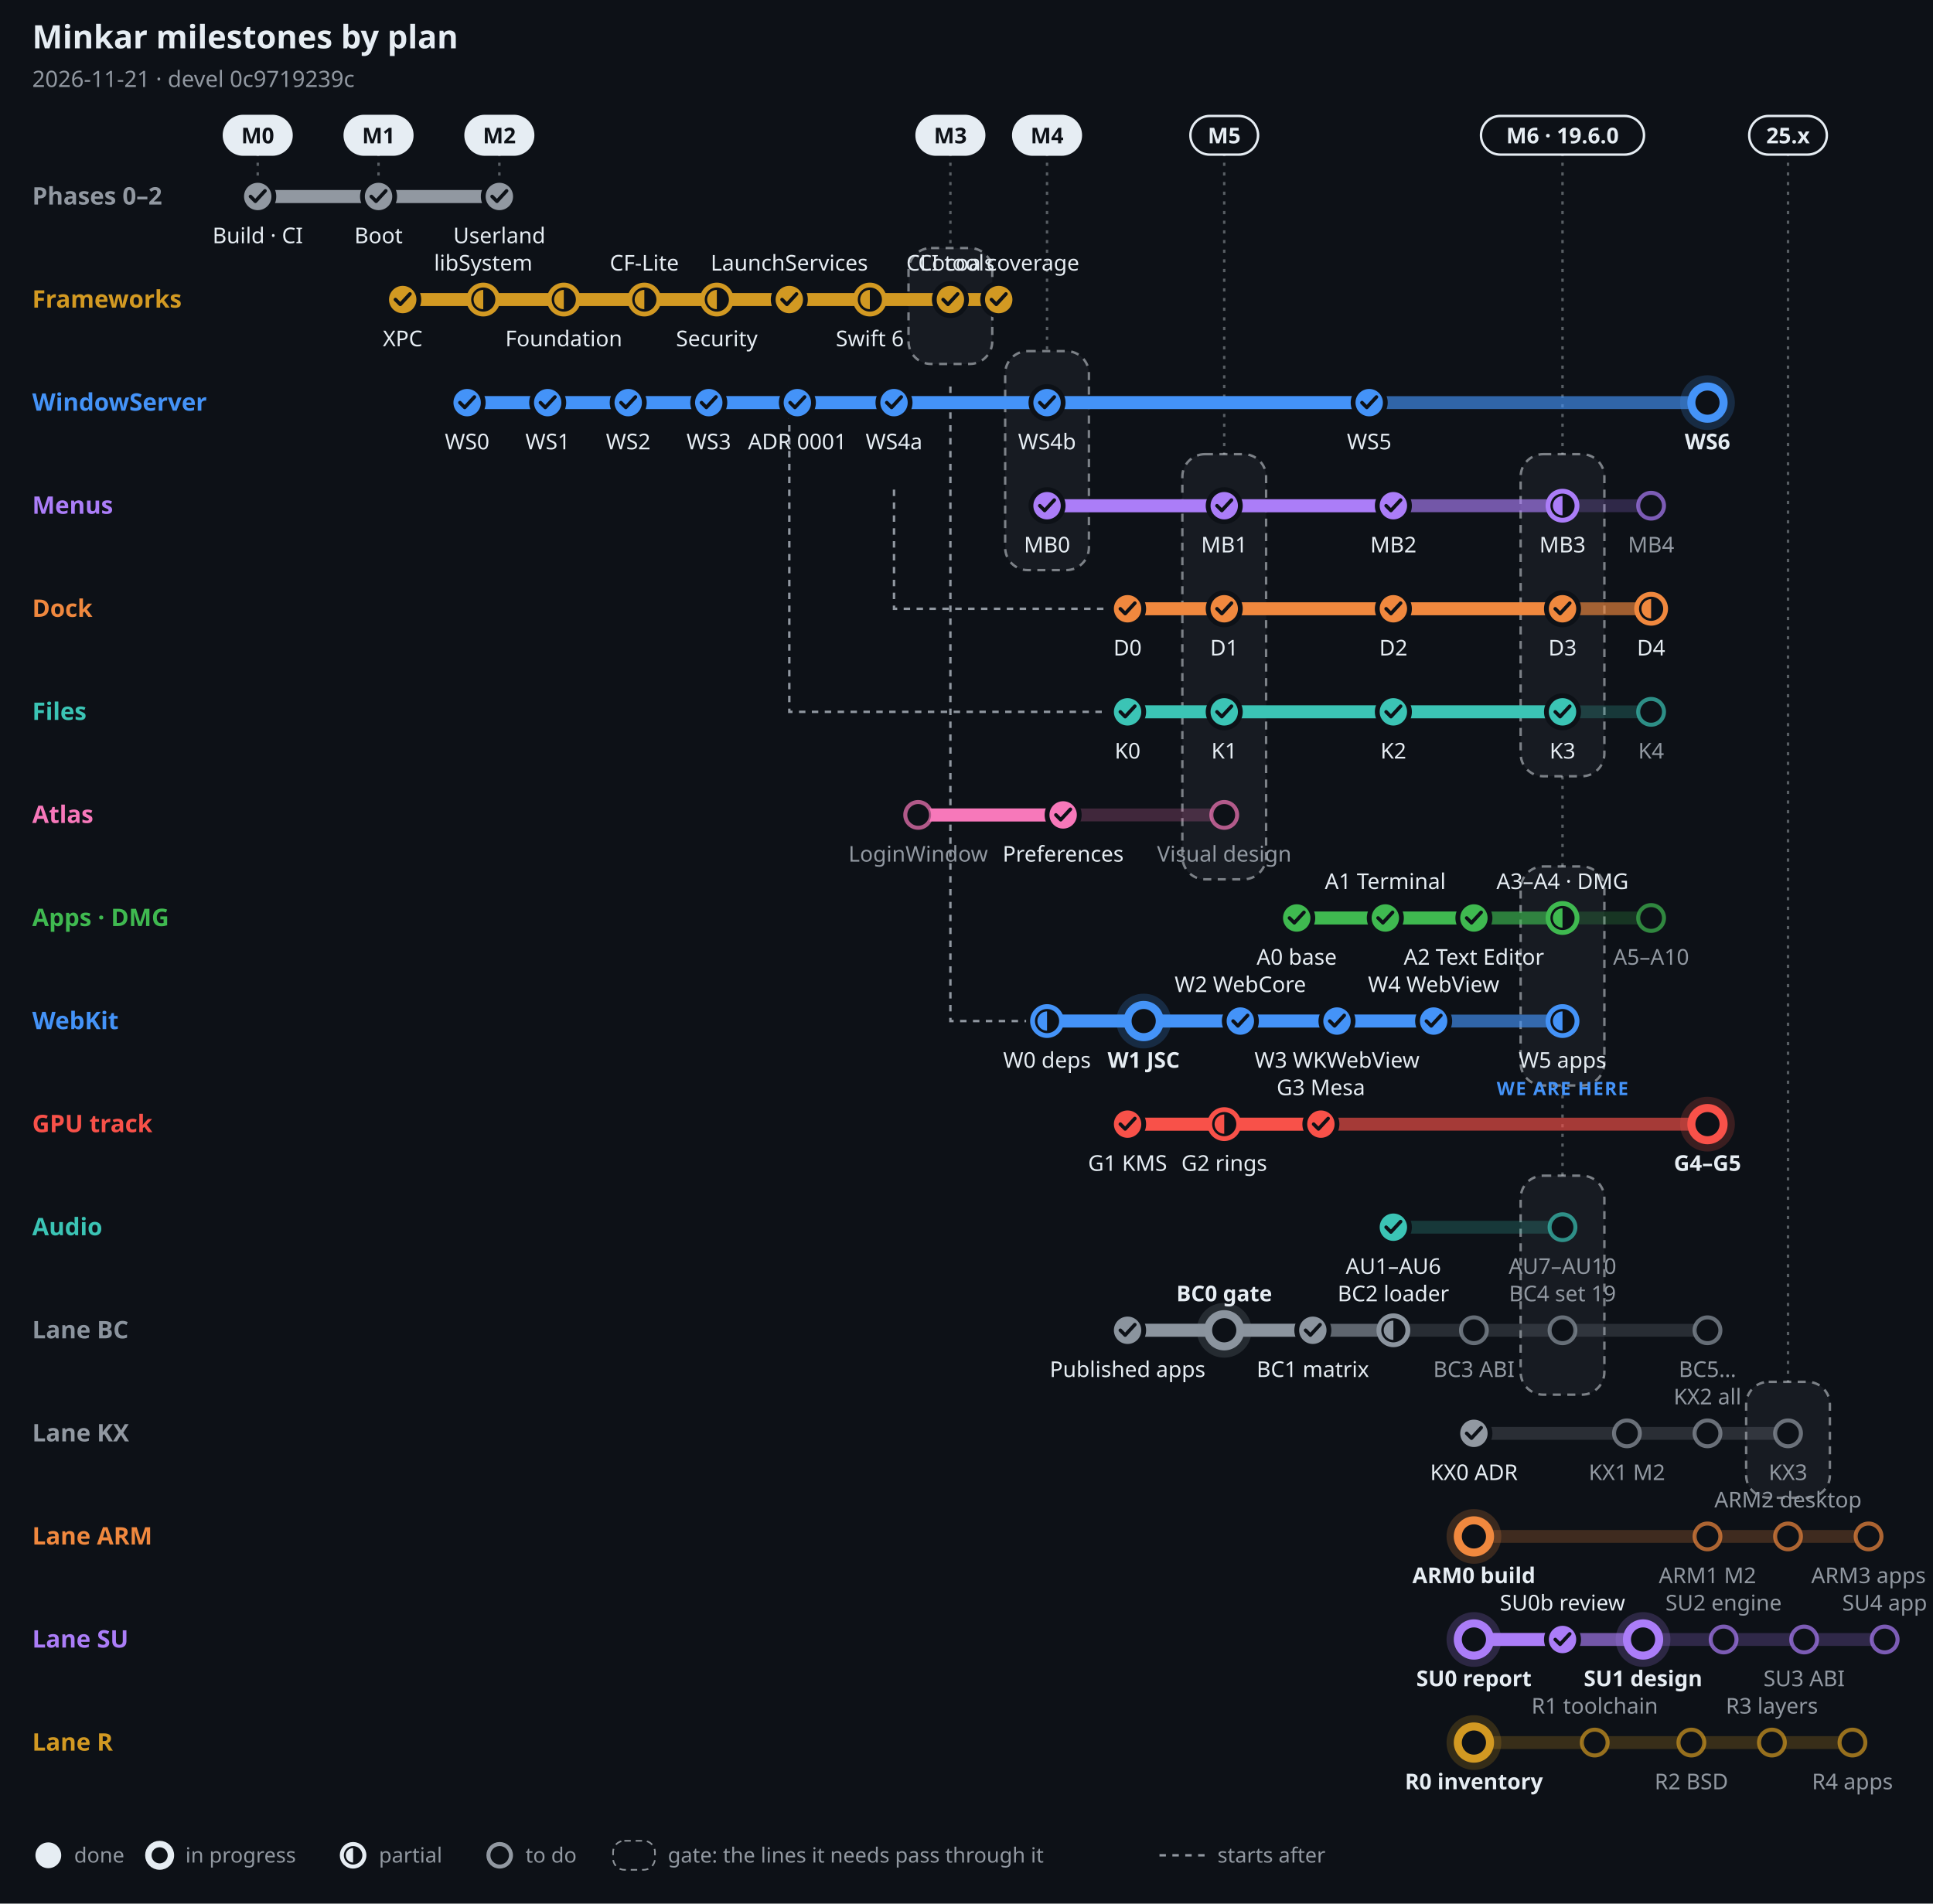
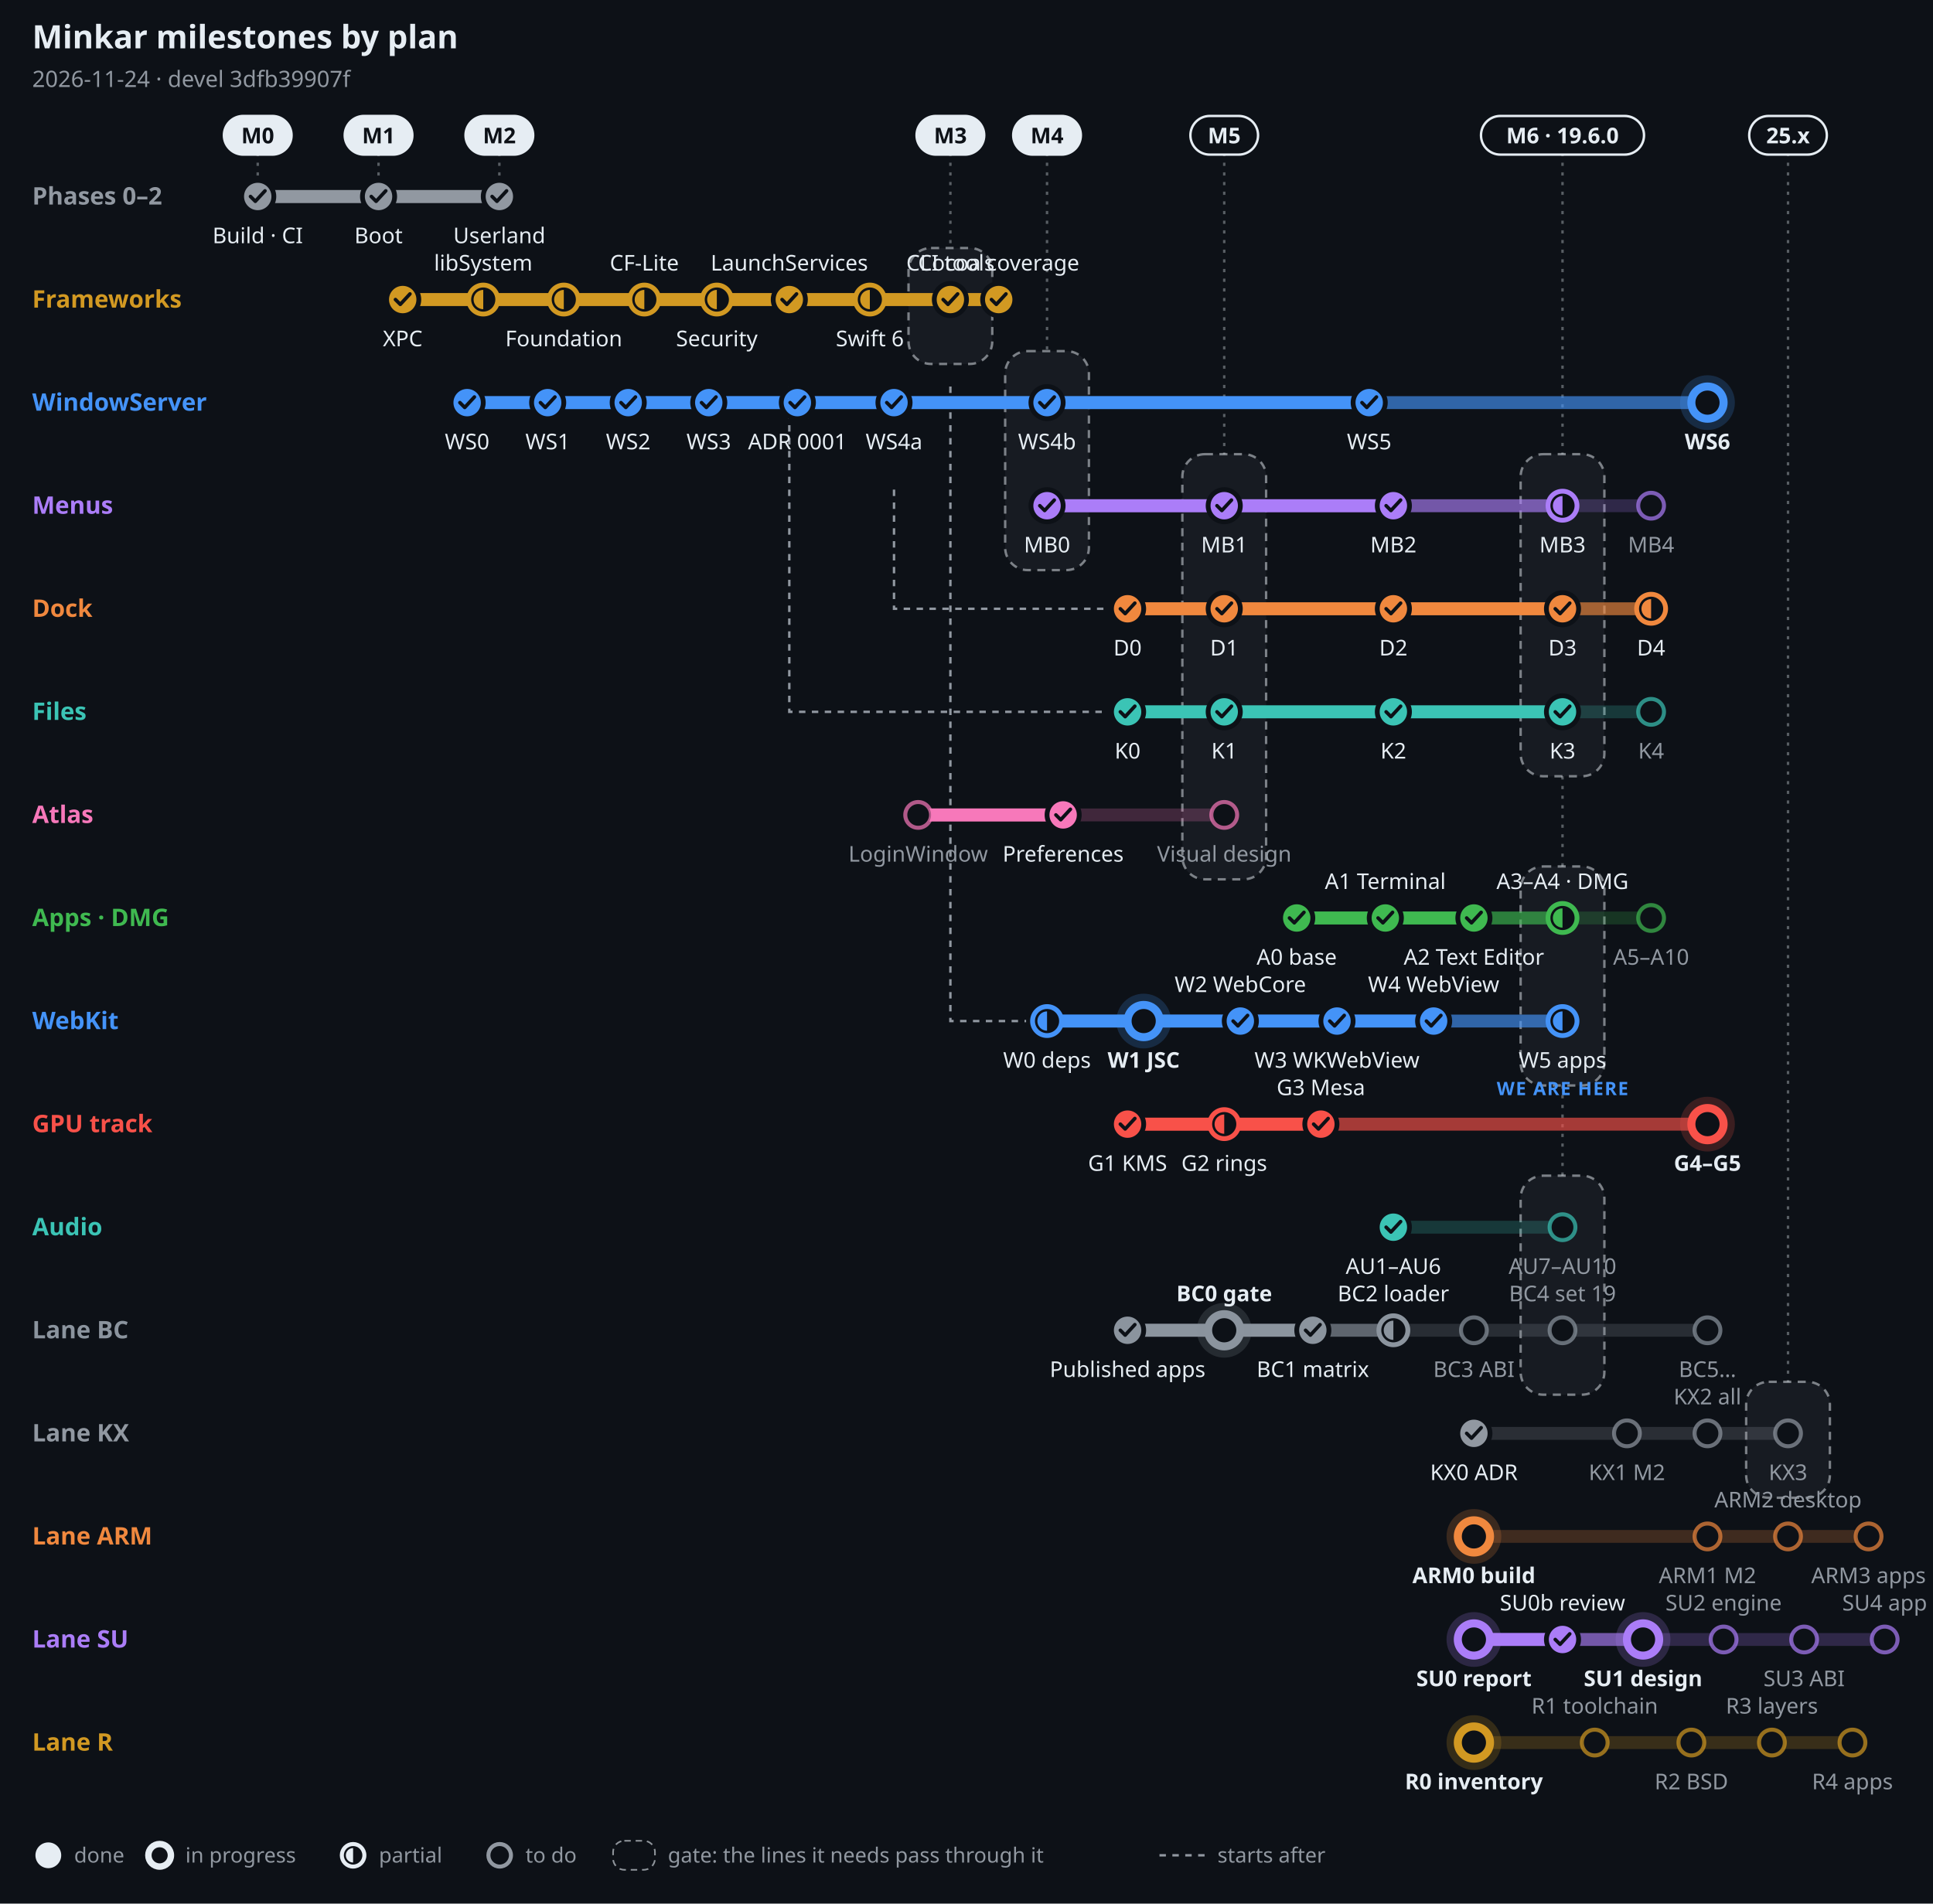
- <svg xmlns="http://www.w3.org/2000/svg" width="1200" height="1182" viewBox="0 0 1200 1182" font-family="-apple-system, BlinkMacSystemFont, 'Segoe UI', 'Noto Sans', Helvetica, Arial, sans-serif" role="img" aria-label="Minkar milestones by plan, 2026-11-21">
+ <svg xmlns="http://www.w3.org/2000/svg" width="1200" height="1182" viewBox="0 0 1200 1182" font-family="-apple-system, BlinkMacSystemFont, 'Segoe UI', 'Noto Sans', Helvetica, Arial, sans-serif" role="img" aria-label="Minkar milestones by plan, 2026-11-24">
  <rect width="1200" height="1182" fill="#0d1117" />
  <text x="20" y="30" font-size="20" font-weight="700" fill="#e6edf3" text-anchor="start">Minkar milestones by plan</text>
-   <text x="20" y="54" font-size="14" font-weight="400" fill="#9198a1" text-anchor="start">2026-11-21 · devel 0c9719239c</text>
+   <text x="20" y="54" font-size="14" font-weight="400" fill="#9198a1" text-anchor="start">2026-11-24 · devel 3dfb39907f</text>
  <line x1="160" y1="95" x2="160" y2="110" stroke="#e6edf3" stroke-opacity=".35" stroke-width="1.5" stroke-dasharray="2 4" />
  <rect x="139" y="72" width="42" height="24" rx="12" fill="#e6edf3" stroke="#e6edf3" stroke-width="1.5" />
  <text x="160" y="89" font-size="13.5" font-weight="700" fill="#0d1117" text-anchor="middle">M0</text>
  <line x1="235" y1="95" x2="235" y2="110" stroke="#e6edf3" stroke-opacity=".35" stroke-width="1.5" stroke-dasharray="2 4" />
  <rect x="214" y="72" width="42" height="24" rx="12" fill="#e6edf3" stroke="#e6edf3" stroke-width="1.5" />
  <text x="235" y="89" font-size="13.5" font-weight="700" fill="#0d1117" text-anchor="middle">M1</text>
  <line x1="310" y1="95" x2="310" y2="110" stroke="#e6edf3" stroke-opacity=".35" stroke-width="1.5" stroke-dasharray="2 4" />
  <rect x="289" y="72" width="42" height="24" rx="12" fill="#e6edf3" stroke="#e6edf3" stroke-width="1.5" />
  <text x="310" y="89" font-size="13.5" font-weight="700" fill="#0d1117" text-anchor="middle">M2</text>
  <line x1="590" y1="95" x2="590" y2="154" stroke="#e6edf3" stroke-opacity=".35" stroke-width="1.5" stroke-dasharray="2 4" />
  <rect x="564" y="154" width="52" height="72" rx="14" fill="#e6edf3" fill-opacity=".05" stroke="#e6edf3" stroke-opacity=".5" stroke-width="1.5" stroke-dasharray="5 4" />
  <rect x="569" y="72" width="42" height="24" rx="12" fill="#e6edf3" stroke="#e6edf3" stroke-width="1.5" />
  <text x="590" y="89" font-size="13.5" font-weight="700" fill="#0d1117" text-anchor="middle">M3</text>
  <line x1="650" y1="95" x2="650" y2="218" stroke="#e6edf3" stroke-opacity=".35" stroke-width="1.5" stroke-dasharray="2 4" />
  <rect x="624" y="218" width="52" height="136" rx="14" fill="#e6edf3" fill-opacity=".05" stroke="#e6edf3" stroke-opacity=".5" stroke-width="1.5" stroke-dasharray="5 4" />
  <rect x="629" y="72" width="42" height="24" rx="12" fill="#e6edf3" stroke="#e6edf3" stroke-width="1.5" />
  <text x="650" y="89" font-size="13.5" font-weight="700" fill="#0d1117" text-anchor="middle">M4</text>
  <line x1="760" y1="95" x2="760" y2="282" stroke="#e6edf3" stroke-opacity=".35" stroke-width="1.5" stroke-dasharray="2 4" />
  <rect x="734" y="282" width="52" height="264" rx="14" fill="#e6edf3" fill-opacity=".05" stroke="#e6edf3" stroke-opacity=".5" stroke-width="1.5" stroke-dasharray="5 4" />
  <rect x="739" y="72" width="42" height="24" rx="12" fill="#0d1117" stroke="#e6edf3" stroke-width="1.5" />
  <text x="760" y="89" font-size="13.5" font-weight="700" fill="#e6edf3" text-anchor="middle">M5</text>
  <line x1="970" y1="95" x2="970" y2="282" stroke="#e6edf3" stroke-opacity=".35" stroke-width="1.5" stroke-dasharray="2 4" />
  <rect x="944" y="282" width="52" height="200" rx="14" fill="#e6edf3" fill-opacity=".05" stroke="#e6edf3" stroke-opacity=".5" stroke-width="1.5" stroke-dasharray="5 4" />
  <line x1="970" y1="482" x2="970" y2="538" stroke="#e6edf3" stroke-opacity=".35" stroke-width="1.5" stroke-dasharray="2 4" />
  <rect x="944" y="538" width="52" height="136" rx="14" fill="#e6edf3" fill-opacity=".05" stroke="#e6edf3" stroke-opacity=".5" stroke-width="1.5" stroke-dasharray="5 4" />
  <line x1="970" y1="674" x2="970" y2="730" stroke="#e6edf3" stroke-opacity=".35" stroke-width="1.5" stroke-dasharray="2 4" />
  <rect x="944" y="730" width="52" height="136" rx="14" fill="#e6edf3" fill-opacity=".05" stroke="#e6edf3" stroke-opacity=".5" stroke-width="1.5" stroke-dasharray="5 4" />
  <rect x="919.4" y="72" width="101.2" height="24" rx="12" fill="#0d1117" stroke="#e6edf3" stroke-width="1.5" />
  <text x="970" y="89" font-size="13.5" font-weight="700" fill="#e6edf3" text-anchor="middle">M6 · 19.6.0</text>
  <line x1="1110" y1="95" x2="1110" y2="858" stroke="#e6edf3" stroke-opacity=".35" stroke-width="1.5" stroke-dasharray="2 4" />
  <rect x="1084" y="858" width="52" height="72" rx="14" fill="#e6edf3" fill-opacity=".05" stroke="#e6edf3" stroke-opacity=".5" stroke-width="1.5" stroke-dasharray="5 4" />
  <rect x="1085.9" y="72" width="48.2" height="24" rx="12" fill="#0d1117" stroke="#e6edf3" stroke-width="1.5" />
  <text x="1110" y="89" font-size="13.5" font-weight="700" fill="#e6edf3" text-anchor="middle">25.x</text>
  <path d="M555 304 V378 H687" fill="none" stroke="#9198a1" stroke-width="1.5" stroke-dasharray="4 4" />
  <path d="M490 240 V442 H687" fill="none" stroke="#9198a1" stroke-width="1.5" stroke-dasharray="4 4" />
  <path d="M590 240 V634 H637" fill="none" stroke="#9198a1" stroke-width="1.5" stroke-dasharray="4 4" />
  <text x="20" y="127" font-size="15" font-weight="700" fill="#9198a1" text-anchor="start">Phases 0–2</text>
  <line x1="160" y1="122" x2="310" y2="122" stroke="#9198a1" stroke-opacity=".22" stroke-width="8" stroke-linecap="round" />
  <line x1="160" y1="122" x2="310" y2="122" stroke="#9198a1" stroke-opacity=".55" stroke-width="8" stroke-linecap="round" />
  <line x1="160" y1="122" x2="310" y2="122" stroke="#9198a1" stroke-opacity="1" stroke-width="8" stroke-linecap="round" />
  <circle cx="160" cy="122" r="10" fill="#9198a1" stroke="#0d1117" stroke-width="3" />
  <path d="M155.5 122 l3 3 l6 -6.5" fill="none" stroke="#0d1117" stroke-width="2.2" stroke-linecap="round" stroke-linejoin="round" />
  <text x="160" y="151" font-size="13.5" font-weight="500" fill="#e6edf3" text-anchor="middle">Build · CI</text>
  <circle cx="235" cy="122" r="10" fill="#9198a1" stroke="#0d1117" stroke-width="3" />
  <path d="M230.5 122 l3 3 l6 -6.5" fill="none" stroke="#0d1117" stroke-width="2.2" stroke-linecap="round" stroke-linejoin="round" />
  <text x="235" y="151" font-size="13.5" font-weight="500" fill="#e6edf3" text-anchor="middle">Boot</text>
  <circle cx="310" cy="122" r="10" fill="#9198a1" stroke="#0d1117" stroke-width="3" />
  <path d="M305.5 122 l3 3 l6 -6.5" fill="none" stroke="#0d1117" stroke-width="2.2" stroke-linecap="round" stroke-linejoin="round" />
  <text x="310" y="151" font-size="13.5" font-weight="500" fill="#e6edf3" text-anchor="middle">Userland</text>
  <text x="20" y="191" font-size="15" font-weight="700" fill="#d29922" text-anchor="start">Frameworks</text>
  <line x1="250" y1="186" x2="620" y2="186" stroke="#d29922" stroke-opacity=".22" stroke-width="8" stroke-linecap="round" />
  <line x1="250" y1="186" x2="620" y2="186" stroke="#d29922" stroke-opacity=".55" stroke-width="8" stroke-linecap="round" />
  <line x1="250" y1="186" x2="620" y2="186" stroke="#d29922" stroke-opacity="1" stroke-width="8" stroke-linecap="round" />
  <circle cx="250" cy="186" r="10" fill="#d29922" stroke="#0d1117" stroke-width="3" />
  <path d="M245.5 186 l3 3 l6 -6.5" fill="none" stroke="#0d1117" stroke-width="2.2" stroke-linecap="round" stroke-linejoin="round" />
  <text x="250" y="215" font-size="13.5" font-weight="500" fill="#e6edf3" text-anchor="middle">XPC</text>
  <circle cx="300" cy="186" r="9" fill="#0d1117" stroke="#d29922" stroke-width="3" />
  <path d="M300 180 A6 6 0 0 0 300 192 Z" fill="#d29922" />
  <text x="300" y="168" font-size="13.5" font-weight="500" fill="#e6edf3" text-anchor="middle">libSystem</text>
  <circle cx="350" cy="186" r="9" fill="#0d1117" stroke="#d29922" stroke-width="3" />
  <path d="M350 180 A6 6 0 0 0 350 192 Z" fill="#d29922" />
  <text x="350" y="215" font-size="13.5" font-weight="500" fill="#e6edf3" text-anchor="middle">Foundation</text>
  <circle cx="400" cy="186" r="9" fill="#0d1117" stroke="#d29922" stroke-width="3" />
  <path d="M400 180 A6 6 0 0 0 400 192 Z" fill="#d29922" />
  <text x="400" y="168" font-size="13.5" font-weight="500" fill="#e6edf3" text-anchor="middle">CF-Lite</text>
  <circle cx="445" cy="186" r="9" fill="#0d1117" stroke="#d29922" stroke-width="3" />
  <path d="M445 180 A6 6 0 0 0 445 192 Z" fill="#d29922" />
  <text x="445" y="215" font-size="13.5" font-weight="500" fill="#e6edf3" text-anchor="middle">Security</text>
  <circle cx="490" cy="186" r="10" fill="#d29922" stroke="#0d1117" stroke-width="3" />
  <path d="M485.5 186 l3 3 l6 -6.5" fill="none" stroke="#0d1117" stroke-width="2.2" stroke-linecap="round" stroke-linejoin="round" />
  <text x="490" y="168" font-size="13.5" font-weight="500" fill="#e6edf3" text-anchor="middle">LaunchServices</text>
  <circle cx="540" cy="186" r="9" fill="#0d1117" stroke="#d29922" stroke-width="3" />
  <path d="M540 180 A6 6 0 0 0 540 192 Z" fill="#d29922" />
  <text x="540" y="215" font-size="13.5" font-weight="500" fill="#e6edf3" text-anchor="middle">Swift 6</text>
  <circle cx="590" cy="186" r="10" fill="#d29922" stroke="#0d1117" stroke-width="3" />
  <path d="M585.5 186 l3 3 l6 -6.5" fill="none" stroke="#0d1117" stroke-width="2.2" stroke-linecap="round" stroke-linejoin="round" />
  <text x="590" y="168" font-size="13.5" font-weight="500" fill="#e6edf3" text-anchor="middle">CLI tools</text>
  <circle cx="620" cy="186" r="10" fill="#d29922" stroke="#0d1117" stroke-width="3" />
  <path d="M615.5 186 l3 3 l6 -6.5" fill="none" stroke="#0d1117" stroke-width="2.2" stroke-linecap="round" stroke-linejoin="round" />
  <text x="620" y="168" font-size="13.5" font-weight="500" fill="#e6edf3" text-anchor="middle">Cocoa coverage</text>
  <text x="20" y="255" font-size="15" font-weight="700" fill="#4493f8" text-anchor="start">WindowServer</text>
  <line x1="290" y1="250" x2="1060" y2="250" stroke="#4493f8" stroke-opacity=".22" stroke-width="8" stroke-linecap="round" />
  <line x1="290" y1="250" x2="1060" y2="250" stroke="#4493f8" stroke-opacity=".55" stroke-width="8" stroke-linecap="round" />
  <line x1="290" y1="250" x2="850" y2="250" stroke="#4493f8" stroke-opacity="1" stroke-width="8" stroke-linecap="round" />
  <circle cx="290" cy="250" r="10" fill="#4493f8" stroke="#0d1117" stroke-width="3" />
  <path d="M285.5 250 l3 3 l6 -6.5" fill="none" stroke="#0d1117" stroke-width="2.2" stroke-linecap="round" stroke-linejoin="round" />
  <text x="290" y="279" font-size="13.5" font-weight="500" fill="#e6edf3" text-anchor="middle">WS0</text>
  <circle cx="340" cy="250" r="10" fill="#4493f8" stroke="#0d1117" stroke-width="3" />
  <path d="M335.5 250 l3 3 l6 -6.5" fill="none" stroke="#0d1117" stroke-width="2.2" stroke-linecap="round" stroke-linejoin="round" />
  <text x="340" y="279" font-size="13.5" font-weight="500" fill="#e6edf3" text-anchor="middle">WS1</text>
  <circle cx="390" cy="250" r="10" fill="#4493f8" stroke="#0d1117" stroke-width="3" />
  <path d="M385.5 250 l3 3 l6 -6.5" fill="none" stroke="#0d1117" stroke-width="2.2" stroke-linecap="round" stroke-linejoin="round" />
  <text x="390" y="279" font-size="13.5" font-weight="500" fill="#e6edf3" text-anchor="middle">WS2</text>
  <circle cx="440" cy="250" r="10" fill="#4493f8" stroke="#0d1117" stroke-width="3" />
  <path d="M435.5 250 l3 3 l6 -6.5" fill="none" stroke="#0d1117" stroke-width="2.2" stroke-linecap="round" stroke-linejoin="round" />
  <text x="440" y="279" font-size="13.5" font-weight="500" fill="#e6edf3" text-anchor="middle">WS3</text>
  <circle cx="495" cy="250" r="10" fill="#4493f8" stroke="#0d1117" stroke-width="3" />
  <path d="M490.5 250 l3 3 l6 -6.5" fill="none" stroke="#0d1117" stroke-width="2.2" stroke-linecap="round" stroke-linejoin="round" />
  <text x="495" y="279" font-size="13.5" font-weight="500" fill="#e6edf3" text-anchor="middle">ADR 0001</text>
  <circle cx="555" cy="250" r="10" fill="#4493f8" stroke="#0d1117" stroke-width="3" />
  <path d="M550.5 250 l3 3 l6 -6.5" fill="none" stroke="#0d1117" stroke-width="2.2" stroke-linecap="round" stroke-linejoin="round" />
  <text x="555" y="279" font-size="13.5" font-weight="500" fill="#e6edf3" text-anchor="middle">WS4a</text>
  <circle cx="650" cy="250" r="10" fill="#4493f8" stroke="#0d1117" stroke-width="3" />
  <path d="M645.5 250 l3 3 l6 -6.5" fill="none" stroke="#0d1117" stroke-width="2.2" stroke-linecap="round" stroke-linejoin="round" />
  <text x="650" y="279" font-size="13.5" font-weight="500" fill="#e6edf3" text-anchor="middle">WS4b</text>
  <circle cx="850" cy="250" r="10" fill="#4493f8" stroke="#0d1117" stroke-width="3" />
  <path d="M845.5 250 l3 3 l6 -6.5" fill="none" stroke="#0d1117" stroke-width="2.2" stroke-linecap="round" stroke-linejoin="round" />
  <text x="850" y="279" font-size="13.5" font-weight="500" fill="#e6edf3" text-anchor="middle">WS5</text>
  <circle cx="1060" cy="250" r="17" fill="#4493f8" fill-opacity=".2" />
  <circle cx="1060" cy="250" r="10" fill="#0d1117" stroke="#4493f8" stroke-width="5" />
  <text x="1060" y="279" font-size="13.5" font-weight="700" fill="#e6edf3" text-anchor="middle">WS6</text>
  <text x="20" y="319" font-size="15" font-weight="700" fill="#ab7df8" text-anchor="start">Menus</text>
  <line x1="650" y1="314" x2="1025" y2="314" stroke="#ab7df8" stroke-opacity=".22" stroke-width="8" stroke-linecap="round" />
  <line x1="650" y1="314" x2="970" y2="314" stroke="#ab7df8" stroke-opacity=".55" stroke-width="8" stroke-linecap="round" />
  <line x1="650" y1="314" x2="865" y2="314" stroke="#ab7df8" stroke-opacity="1" stroke-width="8" stroke-linecap="round" />
  <circle cx="650" cy="314" r="10" fill="#ab7df8" stroke="#0d1117" stroke-width="3" />
  <path d="M645.5 314 l3 3 l6 -6.5" fill="none" stroke="#0d1117" stroke-width="2.2" stroke-linecap="round" stroke-linejoin="round" />
  <text x="650" y="343" font-size="13.5" font-weight="500" fill="#e6edf3" text-anchor="middle">MB0</text>
  <circle cx="760" cy="314" r="10" fill="#ab7df8" stroke="#0d1117" stroke-width="3" />
  <path d="M755.5 314 l3 3 l6 -6.5" fill="none" stroke="#0d1117" stroke-width="2.2" stroke-linecap="round" stroke-linejoin="round" />
  <text x="760" y="343" font-size="13.5" font-weight="500" fill="#e6edf3" text-anchor="middle">MB1</text>
  <circle cx="865" cy="314" r="10" fill="#ab7df8" stroke="#0d1117" stroke-width="3" />
  <path d="M860.5 314 l3 3 l6 -6.5" fill="none" stroke="#0d1117" stroke-width="2.2" stroke-linecap="round" stroke-linejoin="round" />
  <text x="865" y="343" font-size="13.5" font-weight="500" fill="#e6edf3" text-anchor="middle">MB2</text>
  <circle cx="970" cy="314" r="9" fill="#0d1117" stroke="#ab7df8" stroke-width="3" />
  <path d="M970 308 A6 6 0 0 0 970 320 Z" fill="#ab7df8" />
  <text x="970" y="343" font-size="13.5" font-weight="500" fill="#e6edf3" text-anchor="middle">MB3</text>
  <circle cx="1025" cy="314" r="8" fill="#0d1117" stroke="#ab7df8" stroke-opacity=".7" stroke-width="2.5" />
  <text x="1025" y="343" font-size="13.5" font-weight="500" fill="#9198a1" text-anchor="middle">MB4</text>
  <text x="20" y="383" font-size="15" font-weight="700" fill="#f0883e" text-anchor="start">Dock</text>
  <line x1="700" y1="378" x2="1025" y2="378" stroke="#f0883e" stroke-opacity=".22" stroke-width="8" stroke-linecap="round" />
  <line x1="700" y1="378" x2="1025" y2="378" stroke="#f0883e" stroke-opacity=".55" stroke-width="8" stroke-linecap="round" />
  <line x1="700" y1="378" x2="970" y2="378" stroke="#f0883e" stroke-opacity="1" stroke-width="8" stroke-linecap="round" />
  <circle cx="700" cy="378" r="10" fill="#f0883e" stroke="#0d1117" stroke-width="3" />
  <path d="M695.5 378 l3 3 l6 -6.5" fill="none" stroke="#0d1117" stroke-width="2.2" stroke-linecap="round" stroke-linejoin="round" />
  <text x="700" y="407" font-size="13.5" font-weight="500" fill="#e6edf3" text-anchor="middle">D0</text>
  <circle cx="760" cy="378" r="10" fill="#f0883e" stroke="#0d1117" stroke-width="3" />
  <path d="M755.5 378 l3 3 l6 -6.5" fill="none" stroke="#0d1117" stroke-width="2.2" stroke-linecap="round" stroke-linejoin="round" />
  <text x="760" y="407" font-size="13.5" font-weight="500" fill="#e6edf3" text-anchor="middle">D1</text>
  <circle cx="865" cy="378" r="10" fill="#f0883e" stroke="#0d1117" stroke-width="3" />
  <path d="M860.5 378 l3 3 l6 -6.5" fill="none" stroke="#0d1117" stroke-width="2.2" stroke-linecap="round" stroke-linejoin="round" />
  <text x="865" y="407" font-size="13.5" font-weight="500" fill="#e6edf3" text-anchor="middle">D2</text>
  <circle cx="970" cy="378" r="10" fill="#f0883e" stroke="#0d1117" stroke-width="3" />
  <path d="M965.5 378 l3 3 l6 -6.5" fill="none" stroke="#0d1117" stroke-width="2.2" stroke-linecap="round" stroke-linejoin="round" />
  <text x="970" y="407" font-size="13.5" font-weight="500" fill="#e6edf3" text-anchor="middle">D3</text>
  <circle cx="1025" cy="378" r="9" fill="#0d1117" stroke="#f0883e" stroke-width="3" />
  <path d="M1025 372 A6 6 0 0 0 1025 384 Z" fill="#f0883e" />
  <text x="1025" y="407" font-size="13.5" font-weight="500" fill="#e6edf3" text-anchor="middle">D4</text>
  <text x="20" y="447" font-size="15" font-weight="700" fill="#3bc4b5" text-anchor="start">Files</text>
  <line x1="700" y1="442" x2="1025" y2="442" stroke="#3bc4b5" stroke-opacity=".22" stroke-width="8" stroke-linecap="round" />
  <line x1="700" y1="442" x2="970" y2="442" stroke="#3bc4b5" stroke-opacity=".55" stroke-width="8" stroke-linecap="round" />
  <line x1="700" y1="442" x2="970" y2="442" stroke="#3bc4b5" stroke-opacity="1" stroke-width="8" stroke-linecap="round" />
  <circle cx="700" cy="442" r="10" fill="#3bc4b5" stroke="#0d1117" stroke-width="3" />
  <path d="M695.5 442 l3 3 l6 -6.5" fill="none" stroke="#0d1117" stroke-width="2.2" stroke-linecap="round" stroke-linejoin="round" />
  <text x="700" y="471" font-size="13.5" font-weight="500" fill="#e6edf3" text-anchor="middle">K0</text>
  <circle cx="760" cy="442" r="10" fill="#3bc4b5" stroke="#0d1117" stroke-width="3" />
  <path d="M755.5 442 l3 3 l6 -6.5" fill="none" stroke="#0d1117" stroke-width="2.2" stroke-linecap="round" stroke-linejoin="round" />
  <text x="760" y="471" font-size="13.5" font-weight="500" fill="#e6edf3" text-anchor="middle">K1</text>
  <circle cx="865" cy="442" r="10" fill="#3bc4b5" stroke="#0d1117" stroke-width="3" />
  <path d="M860.5 442 l3 3 l6 -6.5" fill="none" stroke="#0d1117" stroke-width="2.2" stroke-linecap="round" stroke-linejoin="round" />
  <text x="865" y="471" font-size="13.5" font-weight="500" fill="#e6edf3" text-anchor="middle">K2</text>
  <circle cx="970" cy="442" r="10" fill="#3bc4b5" stroke="#0d1117" stroke-width="3" />
  <path d="M965.5 442 l3 3 l6 -6.5" fill="none" stroke="#0d1117" stroke-width="2.2" stroke-linecap="round" stroke-linejoin="round" />
  <text x="970" y="471" font-size="13.5" font-weight="500" fill="#e6edf3" text-anchor="middle">K3</text>
  <circle cx="1025" cy="442" r="8" fill="#0d1117" stroke="#3bc4b5" stroke-opacity=".7" stroke-width="2.5" />
  <text x="1025" y="471" font-size="13.5" font-weight="500" fill="#9198a1" text-anchor="middle">K4</text>
  <text x="20" y="511" font-size="15" font-weight="700" fill="#f778ba" text-anchor="start">Atlas</text>
  <line x1="570" y1="506" x2="760" y2="506" stroke="#f778ba" stroke-opacity=".22" stroke-width="8" stroke-linecap="round" />
  <line x1="570" y1="506" x2="660" y2="506" stroke="#f778ba" stroke-opacity=".55" stroke-width="8" stroke-linecap="round" />
  <line x1="570" y1="506" x2="660" y2="506" stroke="#f778ba" stroke-opacity="1" stroke-width="8" stroke-linecap="round" />
  <circle cx="570" cy="506" r="8" fill="#0d1117" stroke="#f778ba" stroke-opacity=".7" stroke-width="2.5" />
  <text x="570" y="535" font-size="13.5" font-weight="500" fill="#9198a1" text-anchor="middle">LoginWindow</text>
  <circle cx="660" cy="506" r="10" fill="#f778ba" stroke="#0d1117" stroke-width="3" />
  <path d="M655.5 506 l3 3 l6 -6.5" fill="none" stroke="#0d1117" stroke-width="2.2" stroke-linecap="round" stroke-linejoin="round" />
  <text x="660" y="535" font-size="13.5" font-weight="500" fill="#e6edf3" text-anchor="middle">Preferences</text>
  <circle cx="760" cy="506" r="8" fill="#0d1117" stroke="#f778ba" stroke-opacity=".7" stroke-width="2.5" />
  <text x="760" y="535" font-size="13.5" font-weight="500" fill="#9198a1" text-anchor="middle">Visual design</text>
  <text x="20" y="575" font-size="15" font-weight="700" fill="#3fb950" text-anchor="start">Apps · DMG</text>
  <line x1="805" y1="570" x2="1025" y2="570" stroke="#3fb950" stroke-opacity=".22" stroke-width="8" stroke-linecap="round" />
  <line x1="805" y1="570" x2="970" y2="570" stroke="#3fb950" stroke-opacity=".55" stroke-width="8" stroke-linecap="round" />
  <line x1="805" y1="570" x2="915" y2="570" stroke="#3fb950" stroke-opacity="1" stroke-width="8" stroke-linecap="round" />
  <circle cx="805" cy="570" r="10" fill="#3fb950" stroke="#0d1117" stroke-width="3" />
  <path d="M800.5 570 l3 3 l6 -6.5" fill="none" stroke="#0d1117" stroke-width="2.2" stroke-linecap="round" stroke-linejoin="round" />
  <text x="805" y="599" font-size="13.5" font-weight="500" fill="#e6edf3" text-anchor="middle">A0 base</text>
  <circle cx="860" cy="570" r="10" fill="#3fb950" stroke="#0d1117" stroke-width="3" />
  <path d="M855.5 570 l3 3 l6 -6.5" fill="none" stroke="#0d1117" stroke-width="2.2" stroke-linecap="round" stroke-linejoin="round" />
  <text x="860" y="552" font-size="13.5" font-weight="500" fill="#e6edf3" text-anchor="middle">A1 Terminal</text>
  <circle cx="915" cy="570" r="10" fill="#3fb950" stroke="#0d1117" stroke-width="3" />
  <path d="M910.5 570 l3 3 l6 -6.5" fill="none" stroke="#0d1117" stroke-width="2.2" stroke-linecap="round" stroke-linejoin="round" />
  <text x="915" y="599" font-size="13.5" font-weight="500" fill="#e6edf3" text-anchor="middle">A2 Text Editor</text>
  <circle cx="970" cy="570" r="9" fill="#0d1117" stroke="#3fb950" stroke-width="3" />
  <path d="M970 564 A6 6 0 0 0 970 576 Z" fill="#3fb950" />
  <text x="970" y="552" font-size="13.5" font-weight="500" fill="#e6edf3" text-anchor="middle">A3–A4 · DMG</text>
  <circle cx="1025" cy="570" r="8" fill="#0d1117" stroke="#3fb950" stroke-opacity=".7" stroke-width="2.5" />
  <text x="1025" y="599" font-size="13.5" font-weight="500" fill="#9198a1" text-anchor="middle">A5–A10</text>
  <text x="20" y="639" font-size="15" font-weight="700" fill="#4493f8" text-anchor="start">WebKit</text>
  <line x1="650" y1="634" x2="970" y2="634" stroke="#4493f8" stroke-opacity=".22" stroke-width="8" stroke-linecap="round" />
  <line x1="650" y1="634" x2="970" y2="634" stroke="#4493f8" stroke-opacity=".55" stroke-width="8" stroke-linecap="round" />
  <line x1="650" y1="634" x2="890" y2="634" stroke="#4493f8" stroke-opacity="1" stroke-width="8" stroke-linecap="round" />
  <circle cx="650" cy="634" r="9" fill="#0d1117" stroke="#4493f8" stroke-width="3" />
  <path d="M650 628 A6 6 0 0 0 650 640 Z" fill="#4493f8" />
  <text x="650" y="663" font-size="13.5" font-weight="500" fill="#e6edf3" text-anchor="middle">W0 deps</text>
  <circle cx="710" cy="634" r="17" fill="#4493f8" fill-opacity=".2" />
  <circle cx="710" cy="634" r="10" fill="#0d1117" stroke="#4493f8" stroke-width="5" />
  <text x="710" y="663" font-size="13.5" font-weight="700" fill="#e6edf3" text-anchor="middle">W1 JSC</text>
  <circle cx="770" cy="634" r="10" fill="#4493f8" stroke="#0d1117" stroke-width="3" />
  <path d="M765.5 634 l3 3 l6 -6.5" fill="none" stroke="#0d1117" stroke-width="2.2" stroke-linecap="round" stroke-linejoin="round" />
  <text x="770" y="616" font-size="13.5" font-weight="500" fill="#e6edf3" text-anchor="middle">W2 WebCore</text>
  <circle cx="830" cy="634" r="10" fill="#4493f8" stroke="#0d1117" stroke-width="3" />
  <path d="M825.5 634 l3 3 l6 -6.5" fill="none" stroke="#0d1117" stroke-width="2.2" stroke-linecap="round" stroke-linejoin="round" />
  <text x="830" y="663" font-size="13.5" font-weight="500" fill="#e6edf3" text-anchor="middle">W3 WKWebView</text>
  <circle cx="890" cy="634" r="10" fill="#4493f8" stroke="#0d1117" stroke-width="3" />
  <path d="M885.5 634 l3 3 l6 -6.5" fill="none" stroke="#0d1117" stroke-width="2.2" stroke-linecap="round" stroke-linejoin="round" />
  <text x="890" y="616" font-size="13.5" font-weight="500" fill="#e6edf3" text-anchor="middle">W4 WebView</text>
  <circle cx="970" cy="634" r="9" fill="#0d1117" stroke="#4493f8" stroke-width="3" />
  <path d="M970 628 A6 6 0 0 0 970 640 Z" fill="#4493f8" />
  <text x="970" y="663" font-size="13.5" font-weight="500" fill="#e6edf3" text-anchor="middle">W5 apps</text>
  <text x="970" y="680" font-size="11.5" font-weight="800" fill="#4493f8" text-anchor="middle" letter-spacing=".06em">WE ARE HERE</text>
  <text x="20" y="703" font-size="15" font-weight="700" fill="#f85149" text-anchor="start">GPU track</text>
  <line x1="700" y1="698" x2="1060" y2="698" stroke="#f85149" stroke-opacity=".22" stroke-width="8" stroke-linecap="round" />
  <line x1="700" y1="698" x2="1060" y2="698" stroke="#f85149" stroke-opacity=".55" stroke-width="8" stroke-linecap="round" />
  <line x1="700" y1="698" x2="820" y2="698" stroke="#f85149" stroke-opacity="1" stroke-width="8" stroke-linecap="round" />
  <circle cx="700" cy="698" r="10" fill="#f85149" stroke="#0d1117" stroke-width="3" />
  <path d="M695.5 698 l3 3 l6 -6.5" fill="none" stroke="#0d1117" stroke-width="2.2" stroke-linecap="round" stroke-linejoin="round" />
  <text x="700" y="727" font-size="13.5" font-weight="500" fill="#e6edf3" text-anchor="middle">G1 KMS</text>
  <circle cx="760" cy="698" r="9" fill="#0d1117" stroke="#f85149" stroke-width="3" />
  <path d="M760 692 A6 6 0 0 0 760 704 Z" fill="#f85149" />
  <text x="760" y="727" font-size="13.5" font-weight="500" fill="#e6edf3" text-anchor="middle">G2 rings</text>
  <circle cx="820" cy="698" r="10" fill="#f85149" stroke="#0d1117" stroke-width="3" />
  <path d="M815.5 698 l3 3 l6 -6.5" fill="none" stroke="#0d1117" stroke-width="2.2" stroke-linecap="round" stroke-linejoin="round" />
  <text x="820" y="680" font-size="13.5" font-weight="500" fill="#e6edf3" text-anchor="middle">G3 Mesa</text>
  <circle cx="1060" cy="698" r="17" fill="#f85149" fill-opacity=".2" />
  <circle cx="1060" cy="698" r="10" fill="#0d1117" stroke="#f85149" stroke-width="5" />
  <text x="1060" y="727" font-size="13.5" font-weight="700" fill="#e6edf3" text-anchor="middle">G4–G5</text>
  <text x="20" y="767" font-size="15" font-weight="700" fill="#3bc4b5" text-anchor="start">Audio</text>
  <line x1="865" y1="762" x2="970" y2="762" stroke="#3bc4b5" stroke-opacity=".22" stroke-width="8" stroke-linecap="round" />
  <line x1="865" y1="762" x2="865" y2="762" stroke="#3bc4b5" stroke-opacity=".55" stroke-width="8" stroke-linecap="round" />
  <line x1="865" y1="762" x2="865" y2="762" stroke="#3bc4b5" stroke-opacity="1" stroke-width="8" stroke-linecap="round" />
  <circle cx="865" cy="762" r="10" fill="#3bc4b5" stroke="#0d1117" stroke-width="3" />
  <path d="M860.5 762 l3 3 l6 -6.5" fill="none" stroke="#0d1117" stroke-width="2.2" stroke-linecap="round" stroke-linejoin="round" />
  <text x="865" y="791" font-size="13.5" font-weight="500" fill="#e6edf3" text-anchor="middle">AU1–AU6</text>
  <circle cx="970" cy="762" r="8" fill="#0d1117" stroke="#3bc4b5" stroke-opacity=".7" stroke-width="2.5" />
  <text x="970" y="791" font-size="13.5" font-weight="500" fill="#9198a1" text-anchor="middle">AU7–AU10</text>
  <text x="20" y="831" font-size="15" font-weight="700" fill="#8b949e" text-anchor="start">Lane BC</text>
  <line x1="700" y1="826" x2="1060" y2="826" stroke="#8b949e" stroke-opacity=".22" stroke-width="8" stroke-linecap="round" />
  <line x1="700" y1="826" x2="865" y2="826" stroke="#8b949e" stroke-opacity=".55" stroke-width="8" stroke-linecap="round" />
  <line x1="700" y1="826" x2="815" y2="826" stroke="#8b949e" stroke-opacity="1" stroke-width="8" stroke-linecap="round" />
  <circle cx="700" cy="826" r="10" fill="#8b949e" stroke="#0d1117" stroke-width="3" />
  <path d="M695.5 826 l3 3 l6 -6.5" fill="none" stroke="#0d1117" stroke-width="2.2" stroke-linecap="round" stroke-linejoin="round" />
  <text x="700" y="855" font-size="13.5" font-weight="500" fill="#e6edf3" text-anchor="middle">Published apps</text>
  <circle cx="760" cy="826" r="17" fill="#8b949e" fill-opacity=".2" />
  <circle cx="760" cy="826" r="10" fill="#0d1117" stroke="#8b949e" stroke-width="5" />
  <text x="760" y="808" font-size="13.5" font-weight="700" fill="#e6edf3" text-anchor="middle">BC0 gate</text>
  <circle cx="815" cy="826" r="10" fill="#8b949e" stroke="#0d1117" stroke-width="3" />
  <path d="M810.5 826 l3 3 l6 -6.5" fill="none" stroke="#0d1117" stroke-width="2.2" stroke-linecap="round" stroke-linejoin="round" />
  <text x="815" y="855" font-size="13.5" font-weight="500" fill="#e6edf3" text-anchor="middle">BC1 matrix</text>
  <circle cx="865" cy="826" r="9" fill="#0d1117" stroke="#8b949e" stroke-width="3" />
  <path d="M865 820 A6 6 0 0 0 865 832 Z" fill="#8b949e" />
  <text x="865" y="808" font-size="13.5" font-weight="500" fill="#e6edf3" text-anchor="middle">BC2 loader</text>
  <circle cx="915" cy="826" r="8" fill="#0d1117" stroke="#8b949e" stroke-opacity=".7" stroke-width="2.5" />
  <text x="915" y="855" font-size="13.5" font-weight="500" fill="#9198a1" text-anchor="middle">BC3 ABI</text>
  <circle cx="970" cy="826" r="8" fill="#0d1117" stroke="#8b949e" stroke-opacity=".7" stroke-width="2.5" />
  <text x="970" y="808" font-size="13.5" font-weight="500" fill="#9198a1" text-anchor="middle">BC4 set 19</text>
  <circle cx="1060" cy="826" r="8" fill="#0d1117" stroke="#8b949e" stroke-opacity=".7" stroke-width="2.5" />
  <text x="1060" y="855" font-size="13.5" font-weight="500" fill="#9198a1" text-anchor="middle">BC5…</text>
  <text x="20" y="895" font-size="15" font-weight="700" fill="#9198a1" text-anchor="start">Lane KX</text>
  <line x1="915" y1="890" x2="1110" y2="890" stroke="#9198a1" stroke-opacity=".22" stroke-width="8" stroke-linecap="round" />
  <line x1="915" y1="890" x2="915" y2="890" stroke="#9198a1" stroke-opacity=".55" stroke-width="8" stroke-linecap="round" />
  <line x1="915" y1="890" x2="915" y2="890" stroke="#9198a1" stroke-opacity="1" stroke-width="8" stroke-linecap="round" />
  <circle cx="915" cy="890" r="10" fill="#9198a1" stroke="#0d1117" stroke-width="3" />
  <path d="M910.5 890 l3 3 l6 -6.5" fill="none" stroke="#0d1117" stroke-width="2.2" stroke-linecap="round" stroke-linejoin="round" />
  <text x="915" y="919" font-size="13.5" font-weight="500" fill="#e6edf3" text-anchor="middle">KX0 ADR</text>
  <circle cx="1010" cy="890" r="8" fill="#0d1117" stroke="#9198a1" stroke-opacity=".7" stroke-width="2.5" />
  <text x="1010" y="919" font-size="13.5" font-weight="500" fill="#9198a1" text-anchor="middle">KX1 M2</text>
  <circle cx="1060" cy="890" r="8" fill="#0d1117" stroke="#9198a1" stroke-opacity=".7" stroke-width="2.5" />
  <text x="1060" y="872" font-size="13.5" font-weight="500" fill="#9198a1" text-anchor="middle">KX2 all</text>
  <circle cx="1110" cy="890" r="8" fill="#0d1117" stroke="#9198a1" stroke-opacity=".7" stroke-width="2.5" />
  <text x="1110" y="919" font-size="13.5" font-weight="500" fill="#9198a1" text-anchor="middle">KX3</text>
  <text x="20" y="959" font-size="15" font-weight="700" fill="#f0883e" text-anchor="start">Lane ARM</text>
  <line x1="915" y1="954" x2="1160" y2="954" stroke="#f0883e" stroke-opacity=".22" stroke-width="8" stroke-linecap="round" />
  <line x1="915" y1="954" x2="915" y2="954" stroke="#f0883e" stroke-opacity=".55" stroke-width="8" stroke-linecap="round" />
  <circle cx="915" cy="954" r="17" fill="#f0883e" fill-opacity=".2" />
  <circle cx="915" cy="954" r="10" fill="#0d1117" stroke="#f0883e" stroke-width="5" />
  <text x="915" y="983" font-size="13.5" font-weight="700" fill="#e6edf3" text-anchor="middle">ARM0 build</text>
  <circle cx="1060" cy="954" r="8" fill="#0d1117" stroke="#f0883e" stroke-opacity=".7" stroke-width="2.5" />
  <text x="1060" y="983" font-size="13.5" font-weight="500" fill="#9198a1" text-anchor="middle">ARM1 M2</text>
  <circle cx="1110" cy="954" r="8" fill="#0d1117" stroke="#f0883e" stroke-opacity=".7" stroke-width="2.5" />
  <text x="1110" y="936" font-size="13.5" font-weight="500" fill="#9198a1" text-anchor="middle">ARM2 desktop</text>
  <circle cx="1160" cy="954" r="8" fill="#0d1117" stroke="#f0883e" stroke-opacity=".7" stroke-width="2.5" />
  <text x="1160" y="983" font-size="13.5" font-weight="500" fill="#9198a1" text-anchor="middle">ARM3 apps</text>
  <text x="20" y="1023" font-size="15" font-weight="700" fill="#ab7df8" text-anchor="start">Lane SU</text>
  <line x1="915" y1="1018" x2="1170" y2="1018" stroke="#ab7df8" stroke-opacity=".22" stroke-width="8" stroke-linecap="round" />
  <line x1="915" y1="1018" x2="1020" y2="1018" stroke="#ab7df8" stroke-opacity=".55" stroke-width="8" stroke-linecap="round" />
  <line x1="915" y1="1018" x2="970" y2="1018" stroke="#ab7df8" stroke-opacity="1" stroke-width="8" stroke-linecap="round" />
  <circle cx="915" cy="1018" r="17" fill="#ab7df8" fill-opacity=".2" />
  <circle cx="915" cy="1018" r="10" fill="#0d1117" stroke="#ab7df8" stroke-width="5" />
  <text x="915" y="1047" font-size="13.5" font-weight="700" fill="#e6edf3" text-anchor="middle">SU0 report</text>
  <circle cx="970" cy="1018" r="10" fill="#ab7df8" stroke="#0d1117" stroke-width="3" />
  <path d="M965.5 1018 l3 3 l6 -6.5" fill="none" stroke="#0d1117" stroke-width="2.2" stroke-linecap="round" stroke-linejoin="round" />
  <text x="970" y="1000" font-size="13.5" font-weight="500" fill="#e6edf3" text-anchor="middle">SU0b review</text>
  <circle cx="1020" cy="1018" r="17" fill="#ab7df8" fill-opacity=".2" />
  <circle cx="1020" cy="1018" r="10" fill="#0d1117" stroke="#ab7df8" stroke-width="5" />
  <text x="1020" y="1047" font-size="13.5" font-weight="700" fill="#e6edf3" text-anchor="middle">SU1 design</text>
  <circle cx="1070" cy="1018" r="8" fill="#0d1117" stroke="#ab7df8" stroke-opacity=".7" stroke-width="2.5" />
  <text x="1070" y="1000" font-size="13.5" font-weight="500" fill="#9198a1" text-anchor="middle">SU2 engine</text>
  <circle cx="1120" cy="1018" r="8" fill="#0d1117" stroke="#ab7df8" stroke-opacity=".7" stroke-width="2.5" />
  <text x="1120" y="1047" font-size="13.5" font-weight="500" fill="#9198a1" text-anchor="middle">SU3 ABI</text>
  <circle cx="1170" cy="1018" r="8" fill="#0d1117" stroke="#ab7df8" stroke-opacity=".7" stroke-width="2.5" />
  <text x="1170" y="1000" font-size="13.5" font-weight="500" fill="#9198a1" text-anchor="middle">SU4 app</text>
  <text x="20" y="1087" font-size="15" font-weight="700" fill="#d29922" text-anchor="start">Lane R</text>
  <line x1="915" y1="1082" x2="1150" y2="1082" stroke="#d29922" stroke-opacity=".22" stroke-width="8" stroke-linecap="round" />
  <line x1="915" y1="1082" x2="915" y2="1082" stroke="#d29922" stroke-opacity=".55" stroke-width="8" stroke-linecap="round" />
  <circle cx="915" cy="1082" r="17" fill="#d29922" fill-opacity=".2" />
  <circle cx="915" cy="1082" r="10" fill="#0d1117" stroke="#d29922" stroke-width="5" />
  <text x="915" y="1111" font-size="13.5" font-weight="700" fill="#e6edf3" text-anchor="middle">R0 inventory</text>
  <circle cx="990" cy="1082" r="8" fill="#0d1117" stroke="#d29922" stroke-opacity=".7" stroke-width="2.5" />
  <text x="990" y="1064" font-size="13.5" font-weight="500" fill="#9198a1" text-anchor="middle">R1 toolchain</text>
  <circle cx="1050" cy="1082" r="8" fill="#0d1117" stroke="#d29922" stroke-opacity=".7" stroke-width="2.5" />
  <text x="1050" y="1111" font-size="13.5" font-weight="500" fill="#9198a1" text-anchor="middle">R2 BSD</text>
  <circle cx="1100" cy="1082" r="8" fill="#0d1117" stroke="#d29922" stroke-opacity=".7" stroke-width="2.5" />
  <text x="1100" y="1064" font-size="13.5" font-weight="500" fill="#9198a1" text-anchor="middle">R3 layers</text>
  <circle cx="1150" cy="1082" r="8" fill="#0d1117" stroke="#d29922" stroke-opacity=".7" stroke-width="2.5" />
  <text x="1150" y="1111" font-size="13.5" font-weight="500" fill="#9198a1" text-anchor="middle">R4 apps</text>
  <circle cx="30" cy="1152" r="8" fill="#e6edf3" />
  <text x="46" y="1156.5" font-size="13" font-weight="400" fill="#9198a1" text-anchor="start">done</text>
  <circle cx="99.1" cy="1152" r="7" fill="#0d1117" stroke="#e6edf3" stroke-width="4" />
  <text x="115.1" y="1156.5" font-size="13" font-weight="400" fill="#9198a1" text-anchor="start">in progress</text>
  <circle cx="219.2" cy="1152" r="7" fill="#0d1117" stroke="#e6edf3" stroke-width="2.5" />
  <path d="M219.2 1147.5 A4.5 4.5 0 0 0 219.2 1156.5 Z" fill="#e6edf3" />
  <text x="235.2" y="1156.5" font-size="13" font-weight="400" fill="#9198a1" text-anchor="start">partial</text>
  <circle cx="310.2" cy="1152" r="7" fill="#0d1117" stroke="#9198a1" stroke-width="2.5" />
  <text x="326.2" y="1156.5" font-size="13" font-weight="400" fill="#9198a1" text-anchor="start">to do</text>
  <rect x="380.6" y="1143" width="26" height="18" rx="7" fill="none" stroke="#e6edf3" stroke-opacity=".6" stroke-dasharray="4 3" />
  <text x="414.6" y="1156.5" font-size="13" font-weight="400" fill="#9198a1" text-anchor="start">gate: the lines it needs pass through it</text>
  <path d="M719.8 1152 h28" stroke="#9198a1" stroke-width="1.5" stroke-dasharray="4 4" />
  <text x="755.8" y="1156.5" font-size="13" font-weight="400" fill="#9198a1" text-anchor="start">starts after</text>
</svg>
